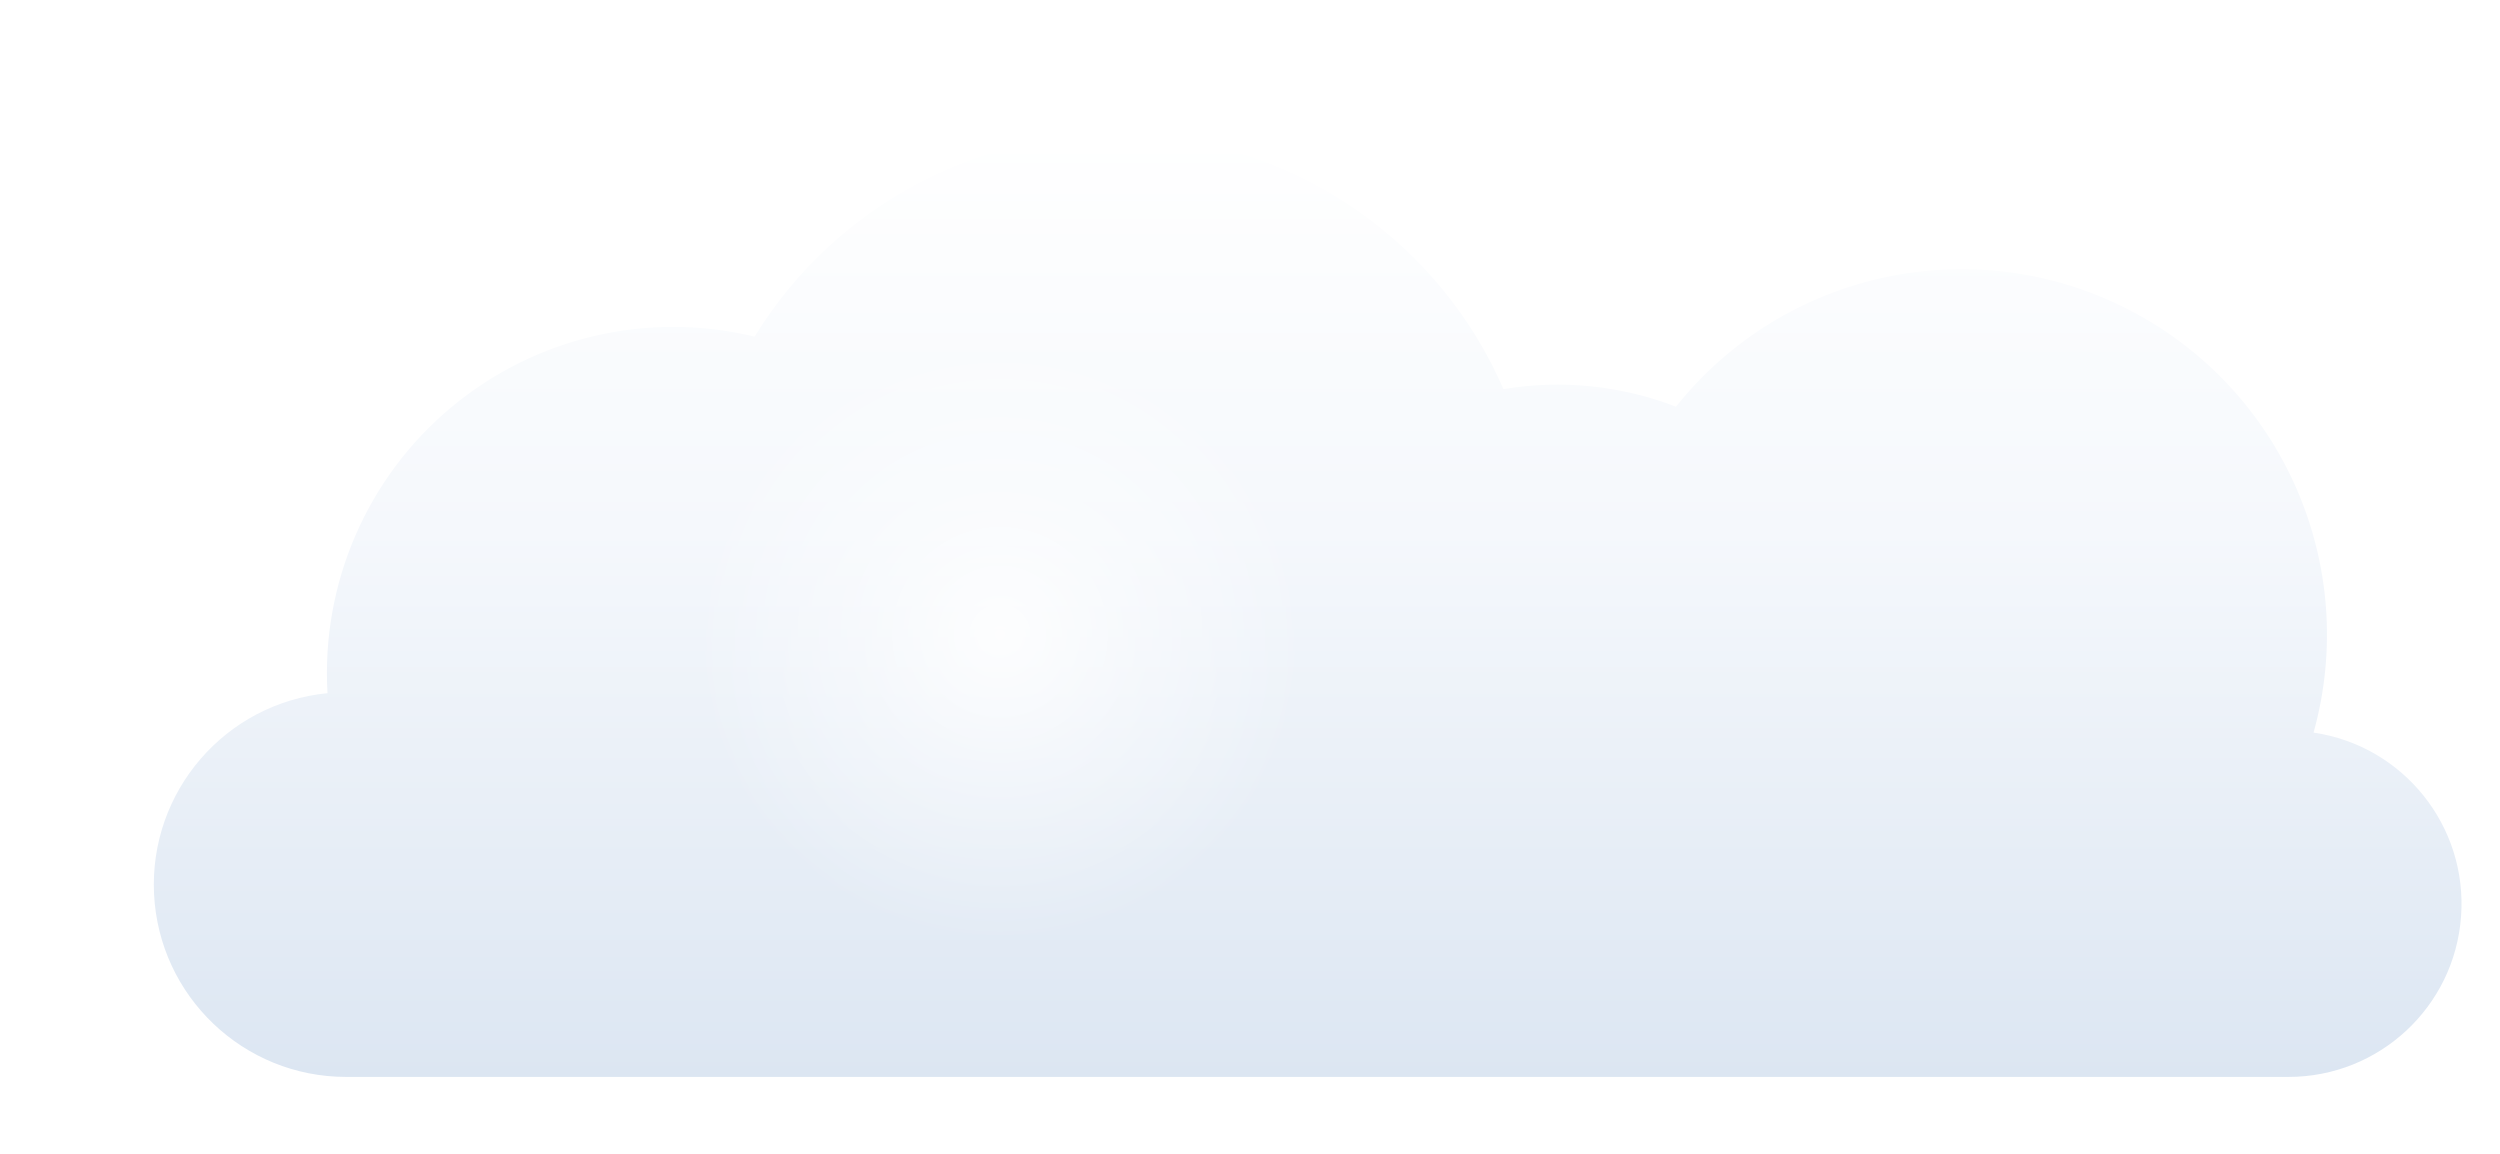
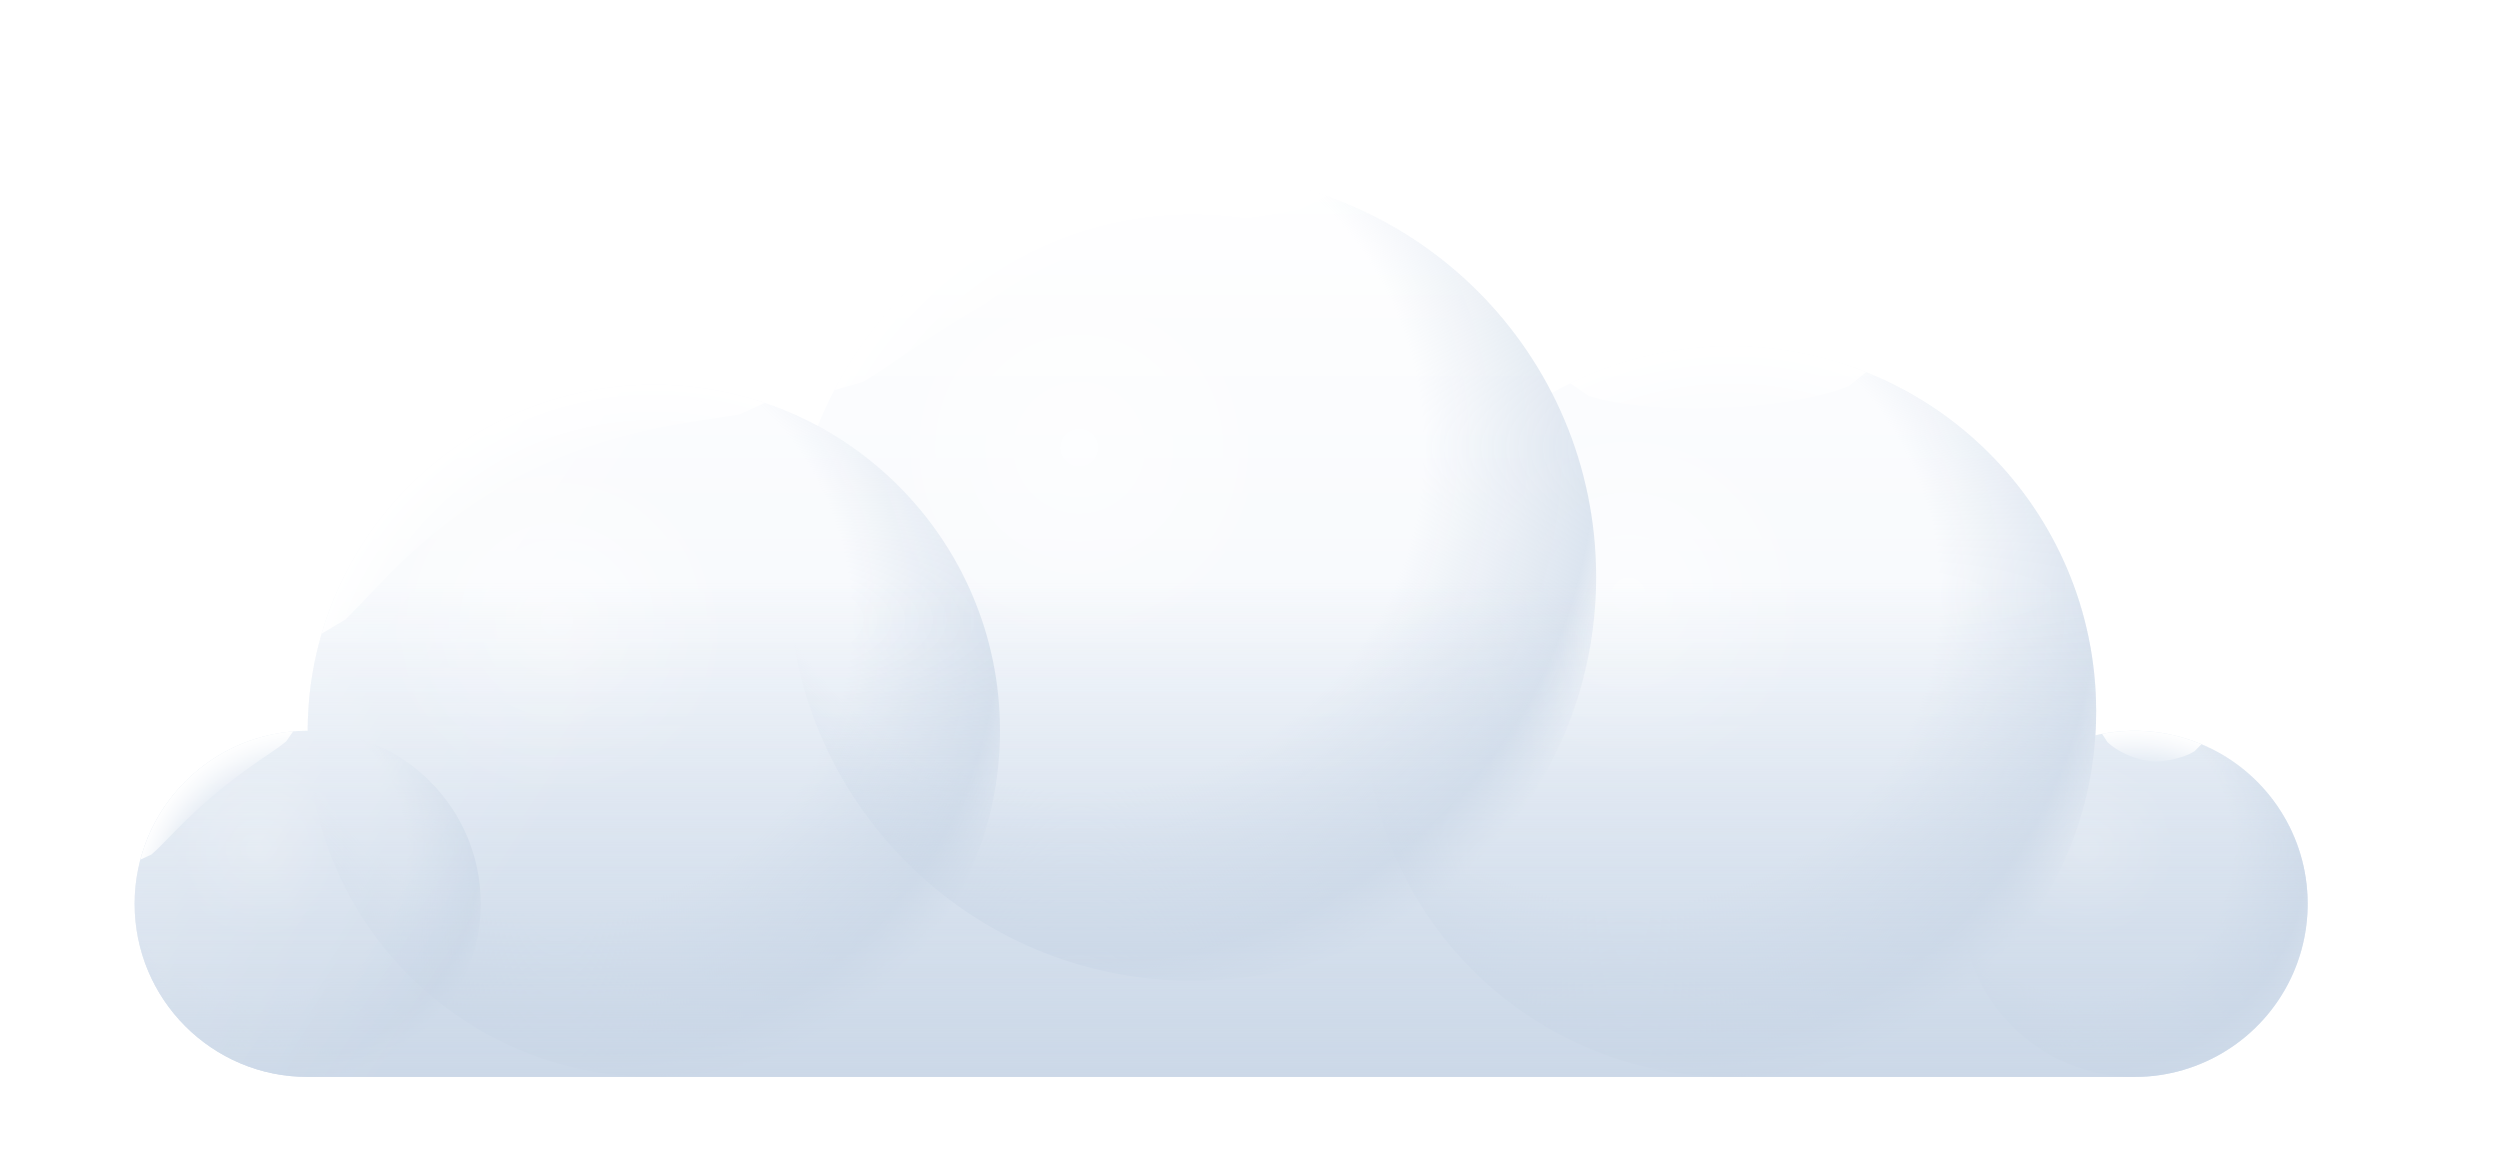
<svg xmlns="http://www.w3.org/2000/svg" width="260" height="120" viewBox="0 0 260 120">
  <defs>
-     <linearGradient id="body" gradientUnits="userSpaceOnUse" x1="0" y1="14" x2="0" y2="112">
+     <linearGradient id="body" gradientUnits="userSpaceOnUse" x1="0" y1="18" x2="0" y2="112">
      <stop offset="0" stop-color="#FFFFFF" stop-opacity="1" />
-       <stop offset="0.42" stop-color="#F5F8FC" stop-opacity="1" />
+       <stop offset="0.45" stop-color="#F8FAFD" stop-opacity="1" />
      <stop offset="1" stop-color="#DCE6F2" stop-opacity="1" />
    </linearGradient>
-     <radialGradient id="hi" gradientUnits="userSpaceOnUse" cx="104" cy="66" r="32">
-       <stop offset="0" stop-color="#FFFFFF" stop-opacity="0.85" />
-       <stop offset="0.45" stop-color="#FFFFFF" stop-opacity="0.4" />
-       <stop offset="1" stop-color="#FFFFFF" stop-opacity="0" />
+     <linearGradient id="under" gradientUnits="userSpaceOnUse" x1="0" y1="60.3" x2="0" y2="112">
+       <stop offset="0" stop-color="#C9D6E6" stop-opacity="0" />
+       <stop offset="0.55" stop-color="#C9D6E6" stop-opacity="0.468" />
+       <stop offset="1" stop-color="#C9D6E6" stop-opacity="0.85" />
+     </linearGradient>
+     <linearGradient id="light" gradientUnits="userSpaceOnUse" x1="0" y1="18" x2="143" y2="112">
+       <stop offset="0" stop-color="#FFFFFF" stop-opacity="0.55" />
+       <stop offset="0.5" stop-color="#FFFFFF" stop-opacity="0" />
+     </linearGradient>
+     <radialGradient id="lobe0" gradientUnits="userSpaceOnUse" cx="26.96" cy="88.24" r="25.56">
+       <stop offset="0" stop-color="#FFFFFF" stop-opacity="0.55" />
+       <stop offset="0.36" stop-color="#FFFFFF" stop-opacity="0" />
+       <stop offset="0.6" stop-color="#C9D6E6" stop-opacity="0" />
+       <stop offset="0.9" stop-color="#C9D6E6" stop-opacity="0.62" />
+       <stop offset="1" stop-color="#C9D6E6" stop-opacity="0" />
+     </radialGradient>
+     <radialGradient id="lobe4" gradientUnits="userSpaceOnUse" cx="216.96" cy="88.24" r="25.56">
+       <stop offset="0" stop-color="#FFFFFF" stop-opacity="0.55" />
+       <stop offset="0.36" stop-color="#FFFFFF" stop-opacity="0" />
+       <stop offset="0.6" stop-color="#C9D6E6" stop-opacity="0" />
+       <stop offset="0.9" stop-color="#C9D6E6" stop-opacity="0.62" />
+       <stop offset="1" stop-color="#C9D6E6" stop-opacity="0" />
+     </radialGradient>
+     <radialGradient id="lobe1" gradientUnits="userSpaceOnUse" cx="57.92" cy="64.48" r="51.12">
+       <stop offset="0" stop-color="#FFFFFF" stop-opacity="0.55" />
+       <stop offset="0.36" stop-color="#FFFFFF" stop-opacity="0" />
+       <stop offset="0.6" stop-color="#C9D6E6" stop-opacity="0" />
+       <stop offset="0.9" stop-color="#C9D6E6" stop-opacity="0.62" />
+       <stop offset="1" stop-color="#C9D6E6" stop-opacity="0" />
+     </radialGradient>
+     <radialGradient id="lobe3" gradientUnits="userSpaceOnUse" cx="169.36" cy="61.84" r="53.96">
+       <stop offset="0" stop-color="#FFFFFF" stop-opacity="0.55" />
+       <stop offset="0.36" stop-color="#FFFFFF" stop-opacity="0" />
+       <stop offset="0.6" stop-color="#C9D6E6" stop-opacity="0" />
+       <stop offset="0.9" stop-color="#C9D6E6" stop-opacity="0.62" />
+       <stop offset="1" stop-color="#C9D6E6" stop-opacity="0" />
+     </radialGradient>
+     <radialGradient id="lobe2" gradientUnits="userSpaceOnUse" cx="112.24" cy="46.56" r="59.64">
+       <stop offset="0" stop-color="#FFFFFF" stop-opacity="0.55" />
+       <stop offset="0.36" stop-color="#FFFFFF" stop-opacity="0" />
+       <stop offset="0.6" stop-color="#C9D6E6" stop-opacity="0" />
+       <stop offset="0.9" stop-color="#C9D6E6" stop-opacity="0.62" />
+       <stop offset="1" stop-color="#C9D6E6" stop-opacity="0" />
+     </radialGradient>
+     <radialGradient id="rim0" gradientUnits="userSpaceOnUse" cx="32" cy="94" r="18">
+       <stop offset="0.8" stop-color="#FFFFFF" stop-opacity="0" />
+       <stop offset="0.93" stop-color="#FFFFFF" stop-opacity="0.665" />
+       <stop offset="1" stop-color="#FFFFFF" stop-opacity="0.95" />
+     </radialGradient>
+     <radialGradient id="rim1" gradientUnits="userSpaceOnUse" cx="68" cy="76" r="36">
+       <stop offset="0.8" stop-color="#FFFFFF" stop-opacity="0" />
+       <stop offset="0.93" stop-color="#FFFFFF" stop-opacity="0.665" />
+       <stop offset="1" stop-color="#FFFFFF" stop-opacity="0.95" />
+     </radialGradient>
+     <radialGradient id="rim2" gradientUnits="userSpaceOnUse" cx="124" cy="60" r="42">
+       <stop offset="0.8" stop-color="#FFFFFF" stop-opacity="0" />
+       <stop offset="0.93" stop-color="#FFFFFF" stop-opacity="0.665" />
+       <stop offset="1" stop-color="#FFFFFF" stop-opacity="0.95" />
+     </radialGradient>
+     <radialGradient id="rim3" gradientUnits="userSpaceOnUse" cx="180" cy="74" r="38">
+       <stop offset="0.8" stop-color="#FFFFFF" stop-opacity="0" />
+       <stop offset="0.93" stop-color="#FFFFFF" stop-opacity="0.665" />
+       <stop offset="1" stop-color="#FFFFFF" stop-opacity="0.95" />
+     </radialGradient>
+     <radialGradient id="rim4" gradientUnits="userSpaceOnUse" cx="222" cy="94" r="18">
+       <stop offset="0.8" stop-color="#FFFFFF" stop-opacity="0" />
+       <stop offset="0.93" stop-color="#FFFFFF" stop-opacity="0.665" />
+       <stop offset="1" stop-color="#FFFFFF" stop-opacity="0.95" />
    </radialGradient>
  </defs>
-   <path fill="url(#body)" d="M238 112L36 112C25.33 112 16.54 103.63 16.02 92.97C15.51 82.31 23.44 73.13 34.06 72.09C33.4 60.7 38.17 49.67 46.93 42.36C55.69 35.05 67.39 32.33 78.48 35.01C87.06 21.02 102.7 12.96 119.08 14.11C135.45 15.26 149.82 25.42 156.36 40.47C162.39 39.46 168.59 40.09 174.3 42.3C185.56 28.18 205.21 23.94 221.29 32.16C237.38 40.38 245.45 58.79 240.61 76.19C249.94 77.56 256.64 85.9 255.95 95.31C255.27 104.72 247.43 112 238 112Z" />
-   <path fill="url(#hi)" d="M136 66C136 83.67 121.67 98 104 98C86.33 98 72 83.67 72 66C72 48.33 86.33 34 104 34C121.67 34 136 48.33 136 66Z" />
+   <path fill="url(#body)" d="M222 112L32 112C22.06 112 14 103.94 14 94C14 84.06 22.06 76 32 76C32 63.33 38.66 51.6 49.53 45.1C60.4 38.6 73.89 38.29 85.05 44.29C91.2 29.04 105.69 18.78 122.12 18.04C138.55 17.31 153.9 26.23 161.39 40.87C173.54 34.04 188.46 34.42 200.25 41.84C212.04 49.27 218.83 62.56 217.92 76.47C224.66 74.9 231.71 77.34 236.04 82.74C240.37 88.14 241.22 95.54 238.23 101.79C235.23 108.03 228.92 112 222 112Z" />
+   <path fill="url(#lobe0)" d="M50 94C50 103.94 41.94 112 32 112C22.06 112 14 103.94 14 94C14 84.06 22.06 76 32 76C41.94 76 50 84.06 50 94Z" />
+   <path fill="url(#lobe4)" d="M240 94C240 103.94 231.94 112 222 112C212.06 112 204 103.94 204 94C204 84.06 212.06 76 222 76C231.94 76 240 84.06 240 94Z" />
+   <path fill="url(#lobe1)" d="M104 76C104 95.88 87.88 112 68 112C48.12 112 32 95.88 32 76C32 56.12 48.12 40 68 40C87.88 40 104 56.12 104 76Z" />
+   <path fill="url(#lobe3)" d="M218 74C218 94.99 200.99 112 180 112C159.01 112 142 94.99 142 74C142 53.01 159.01 36 180 36C200.99 36 218 53.01 218 74Z" />
+   <path fill="url(#lobe2)" d="M166 60C166 83.2 147.2 102 124 102C100.8 102 82 83.2 82 60C82 36.8 100.8 18 124 18C147.2 18 166 36.8 166 60Z" />
+   <path fill="url(#under)" d="M222 112L32 112C22.06 112 14 103.94 14 94C14 84.06 22.06 76 32 76C32 63.33 38.66 51.6 49.53 45.1C60.4 38.6 73.89 38.29 85.05 44.29C91.2 29.04 105.69 18.78 122.12 18.04C138.55 17.31 153.9 26.23 161.39 40.87C173.54 34.04 188.46 34.42 200.25 41.84C212.04 49.27 218.83 62.56 217.92 76.47C224.66 74.9 231.71 77.34 236.04 82.74C240.37 88.14 241.22 95.54 238.23 101.79C235.23 108.03 228.92 112 222 112Z" />
+   <path fill="url(#light)" d="M222 112L32 112C22.06 112 14 103.94 14 94C14 84.06 22.06 76 32 76C32 63.33 38.66 51.6 49.53 45.1C60.4 38.6 73.89 38.29 85.05 44.29C91.2 29.04 105.69 18.78 122.12 18.04C138.55 17.31 153.9 26.23 161.39 40.87C173.54 34.04 188.46 34.42 200.25 41.84C212.04 49.27 218.83 62.56 217.92 76.47C224.66 74.9 231.71 77.34 236.04 82.74C240.37 88.14 241.22 95.54 238.23 101.79C235.23 108.03 228.92 112 222 112Z" />
+   <path fill="url(#rim0)" d="M14.6 89.4C16.54 82.04 22.91 76.7 30.49 76.06L30.49 76.06L29.77 77.1L29.05 77.66L28.36 78.14L27.69 78.6L27.04 79.04L26.41 79.48L25.8 79.91L25.2 80.35L24.62 80.78L24.05 81.22L23.49 81.66L22.94 82.1L22.4 82.56L21.86 83.01L21.32 83.48L20.79 83.95L20.26 84.44L19.73 84.94L19.2 85.45L18.67 85.98L18.13 86.52L17.58 87.08L17.01 87.66L16.42 88.26L15.75 88.87L14.6 89.4Z" />
+   <path fill="url(#rim1)" d="M33.45 65.9C36.2 56.48 42.68 48.6 51.38 44.07C60.08 39.54 70.25 38.76 79.54 41.9L79.54 41.9L76.91 43.1L74.67 43.46L72.55 43.78L70.5 44.11L68.51 44.49L66.58 44.91L64.69 45.4L62.84 45.94L61.04 46.53L59.28 47.19L57.55 47.9L55.86 48.67L54.2 49.5L52.57 50.38L50.97 51.33L49.4 52.33L47.85 53.4L46.33 54.53L44.83 55.73L43.35 57L41.89 58.34L40.45 59.76L39 61.25L37.52 62.81L35.94 64.42L33.45 65.9Z" />
+   <path fill="url(#rim2)" d="M86.76 40.58C96.43 22.04 118.25 13.44 137.96 20.39L137.96 20.39L135.14 21.82L132.8 22.26L130.57 22.61L128.43 22.95L126.36 23.31L124.33 23.7L122.36 24.13L120.42 24.6L118.52 25.11L116.66 25.66L114.82 26.25L113 26.89L111.21 27.57L109.44 28.3L107.68 29.07L105.93 29.89L104.19 30.76L102.45 31.68L100.72 32.66L98.98 33.69L97.24 34.79L95.47 35.94L93.68 37.16L91.82 38.42L89.8 39.7L86.76 40.58Z" />
+   <path fill="url(#rim3)" d="M163.3 39.86C172.94 35.15 184.11 34.73 194.08 38.7L194.08 38.7L192.25 40.17L190.87 40.67L189.6 41.02L188.39 41.3L187.23 41.53L186.1 41.73L185.01 41.9L183.94 42.05L182.89 42.17L181.86 42.28L180.84 42.37L179.82 42.43L178.81 42.48L177.8 42.51L176.78 42.52L175.75 42.51L174.72 42.48L173.66 42.43L172.58 42.37L171.48 42.28L170.35 42.16L169.17 42.02L167.94 41.84L166.65 41.58L165.24 41.19L163.3 39.86Z" />
+   <path fill="url(#rim4)" d="M218.62 76.32C222.1 75.66 225.69 76.03 228.95 77.4L228.95 77.4L228.23 78.13L227.72 78.41L227.26 78.6L226.82 78.75L226.41 78.87L226.02 78.97L225.64 79.05L225.27 79.1L224.92 79.15L224.57 79.17L224.22 79.18L223.88 79.17L223.55 79.14L223.21 79.1L222.88 79.04L222.55 78.96L222.21 78.86L221.87 78.75L221.52 78.62L221.16 78.46L220.8 78.29L220.42 78.09L220.03 77.85L219.62 77.56L219.18 77.19L218.62 76.32Z" />
</svg>
